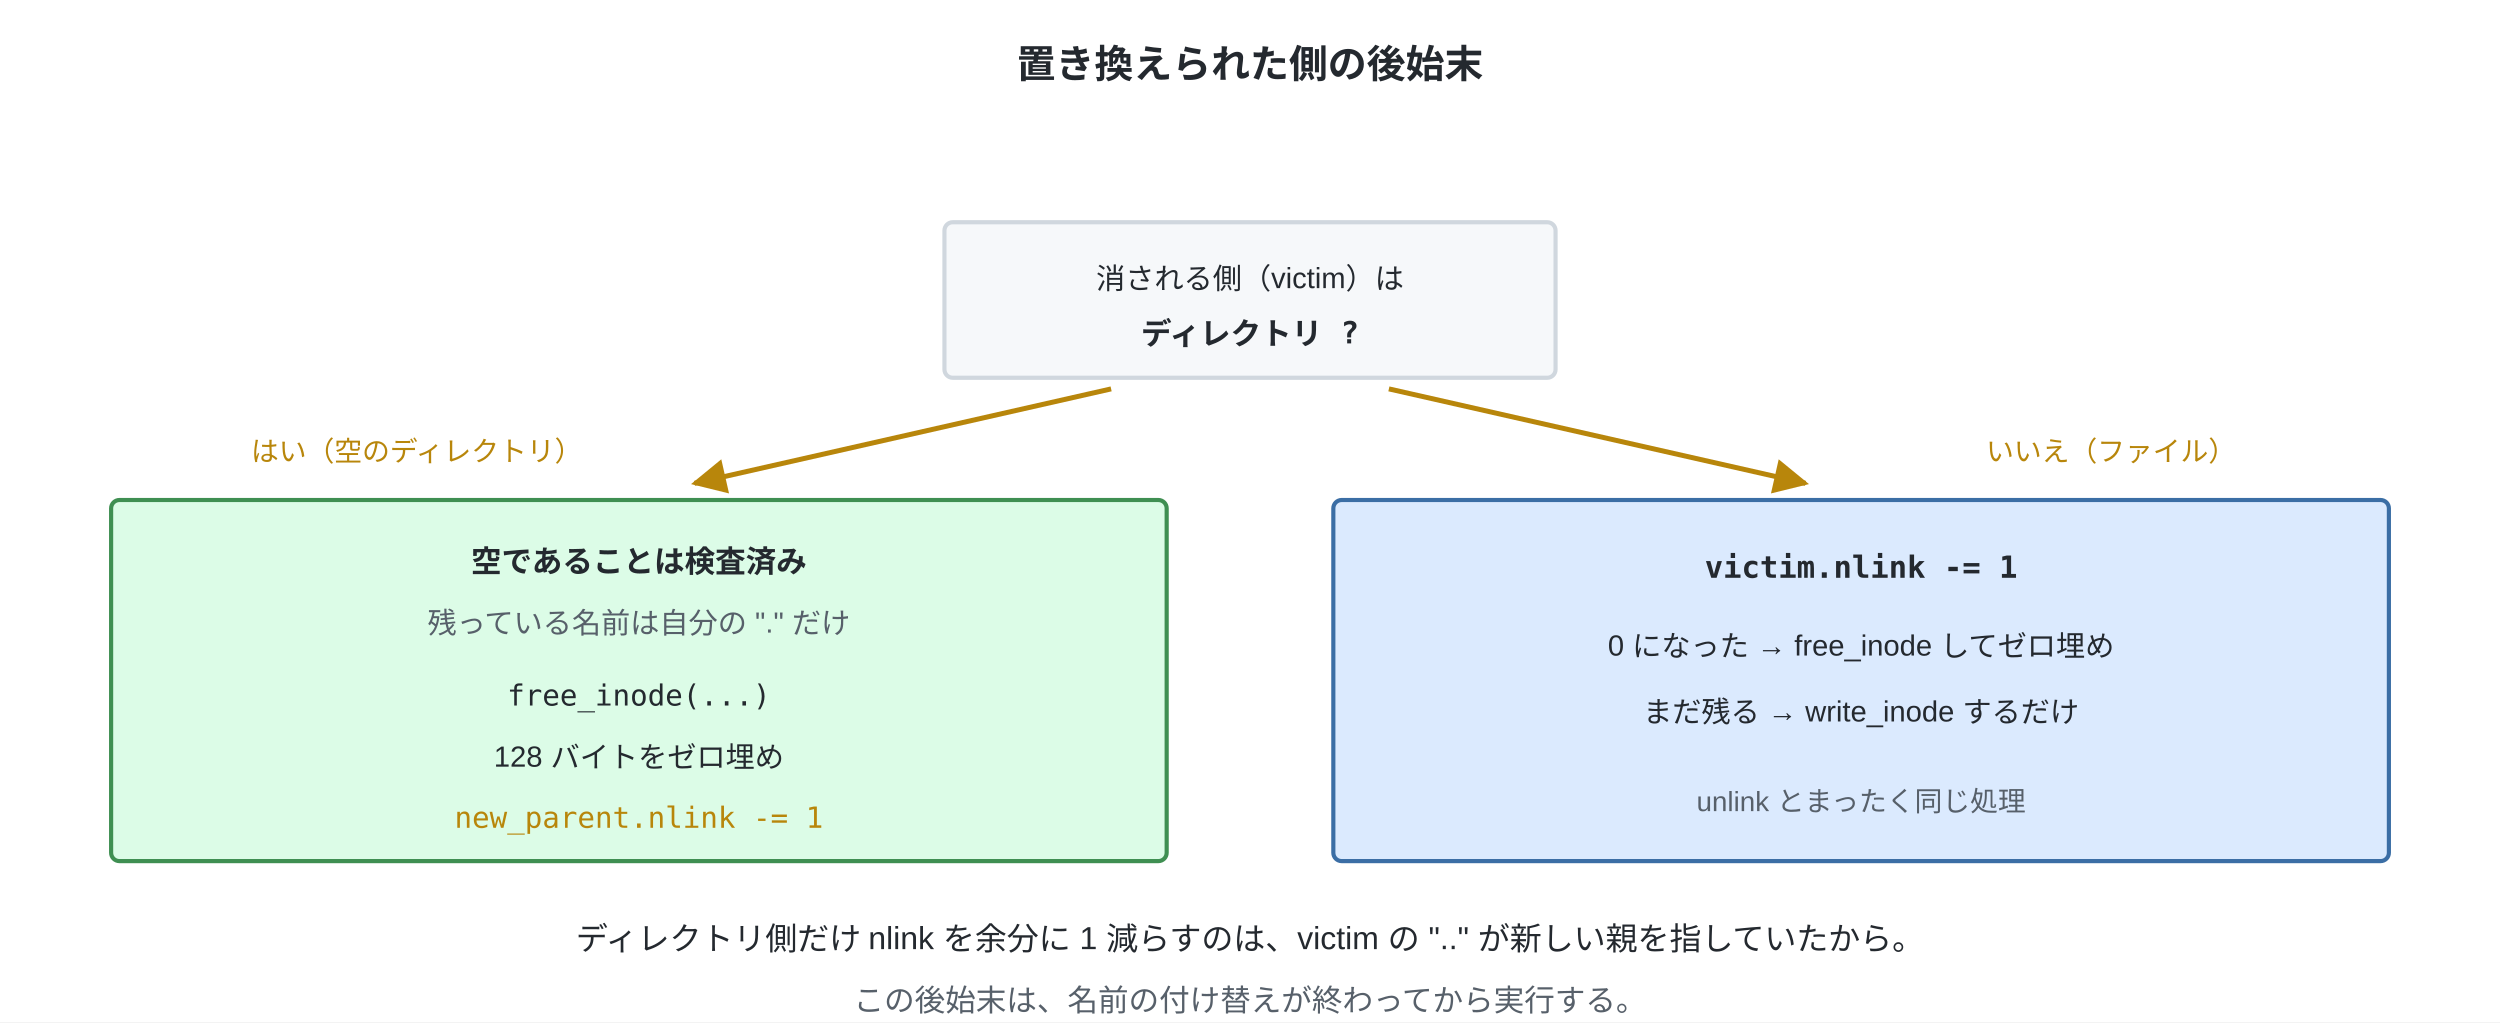
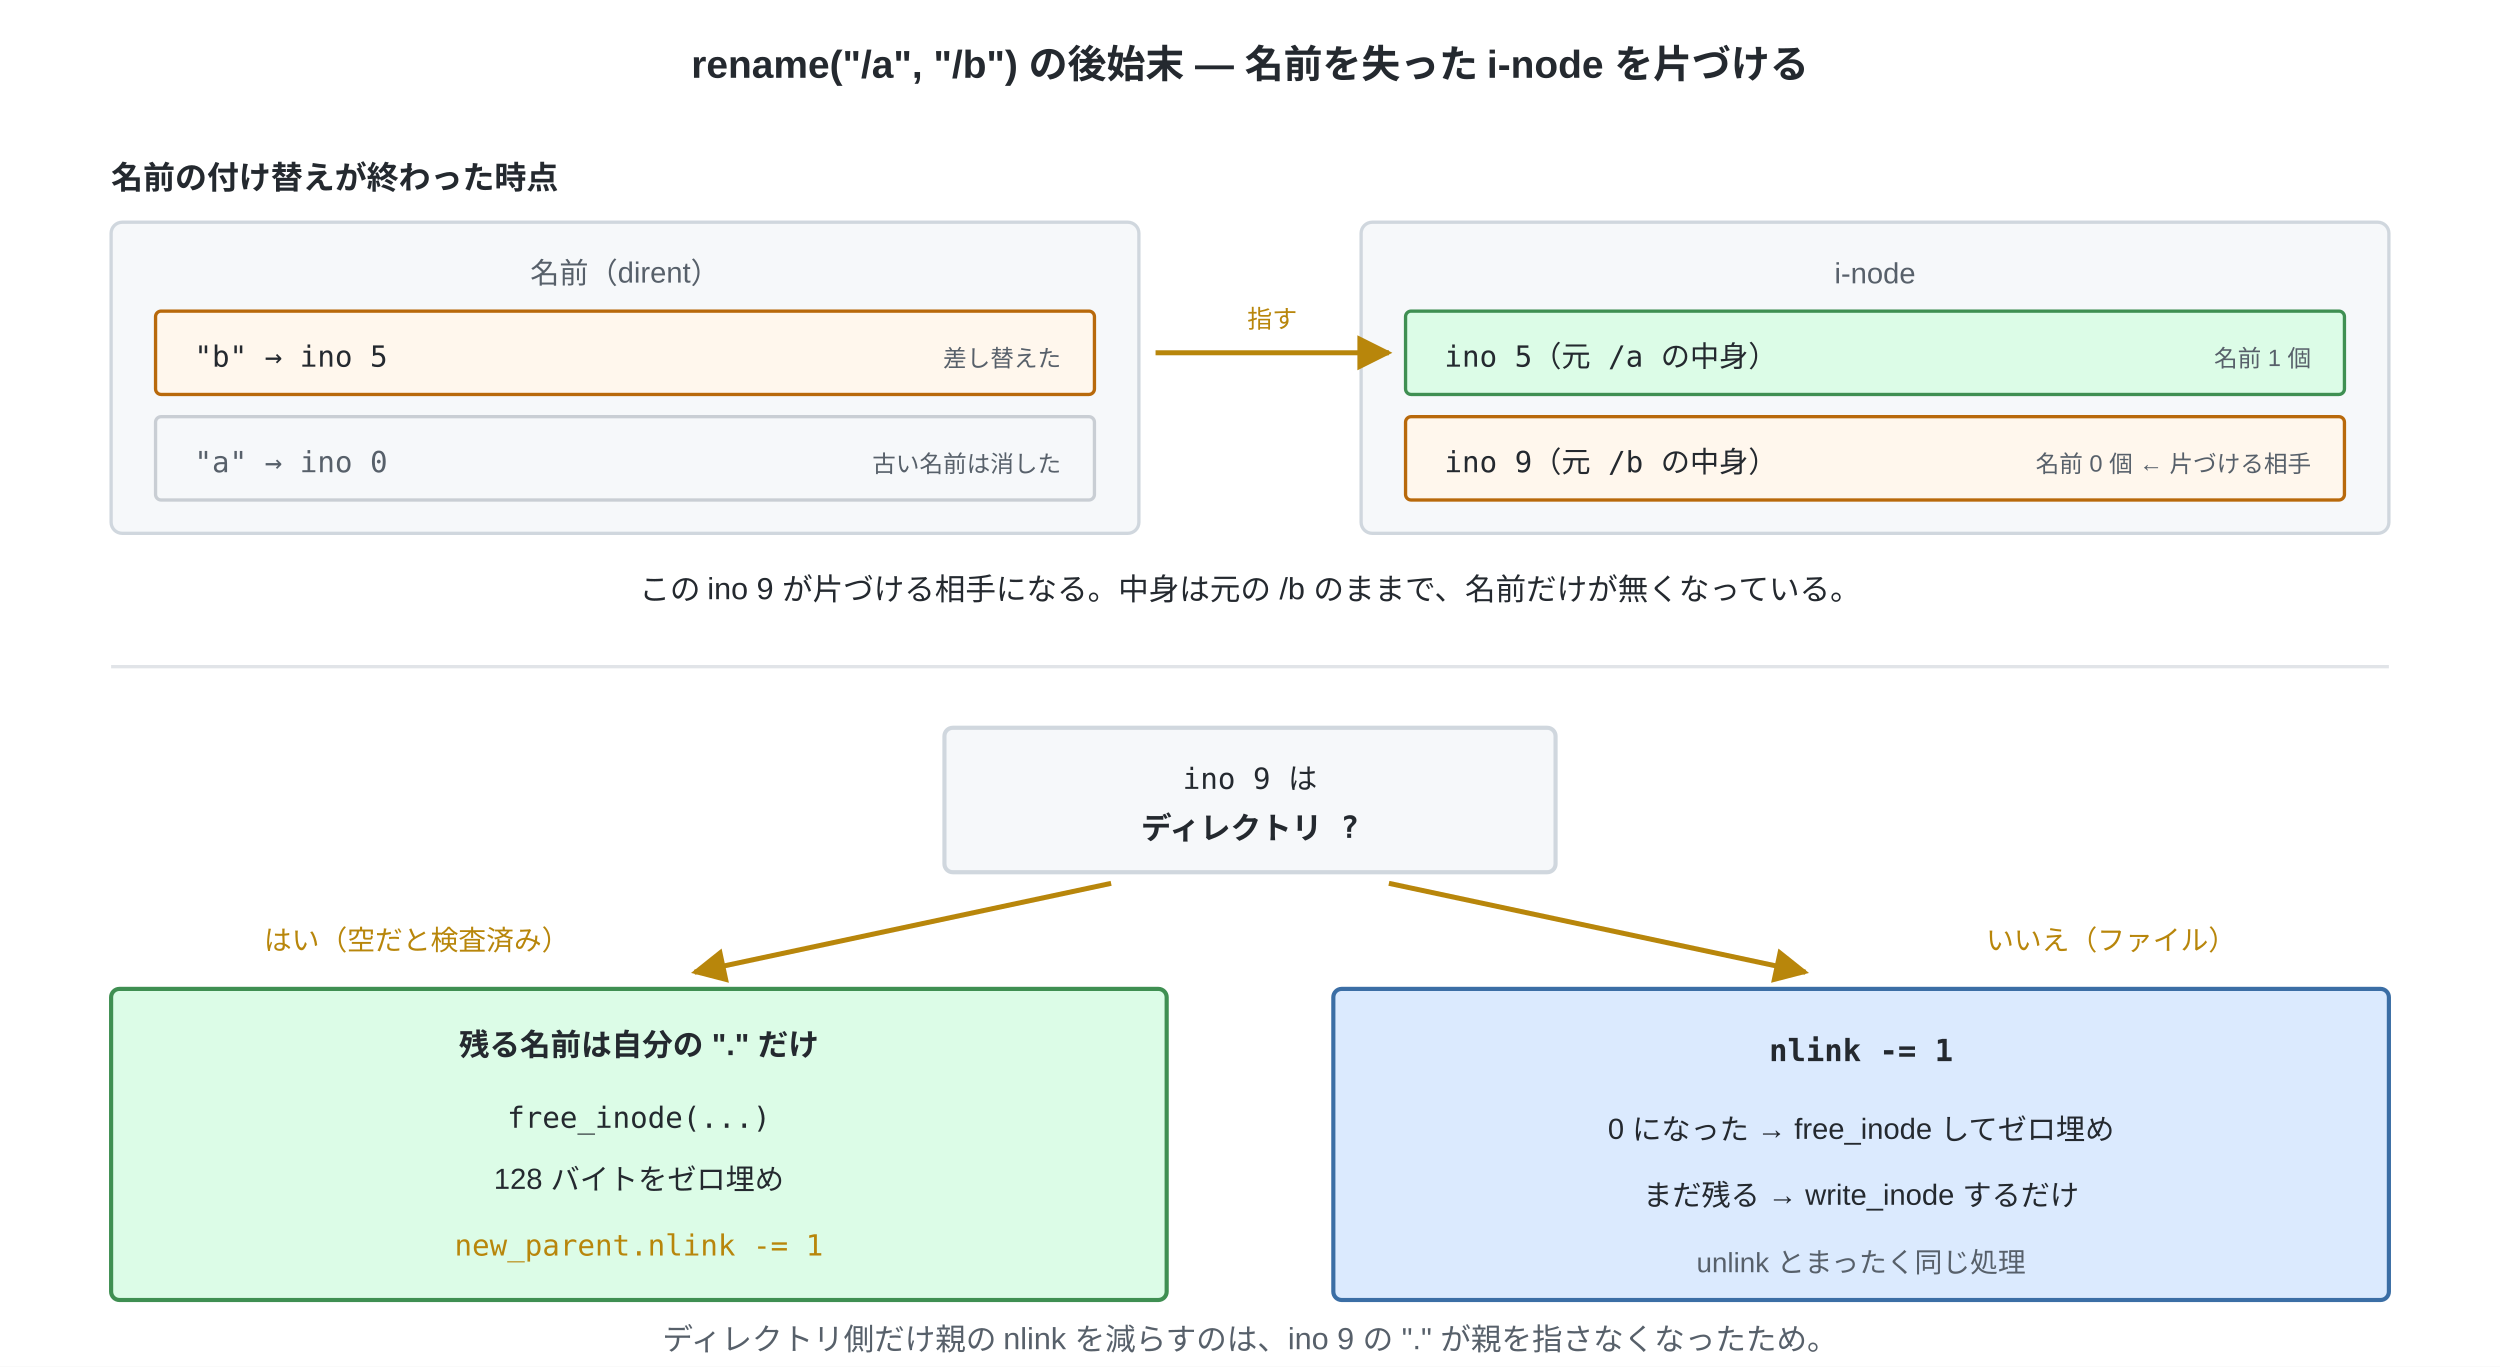
- <svg xmlns="http://www.w3.org/2000/svg" width="900" height="368" viewBox="0 0 900 368" role="img" font-family="Helvetica Neue, Arial, Hiragino Sans, Noto Sans JP, sans-serif">
-   <rect x="0" y="0" width="900" height="368" fill="#ffffff" />
+ <svg xmlns="http://www.w3.org/2000/svg" width="900" height="492" viewBox="0 0 900 492" role="img" font-family="Helvetica Neue, Arial, Hiragino Sans, Noto Sans JP, sans-serif">
+   <rect x="0" y="0" width="900" height="492" fill="#ffffff" />
  <defs>
    <marker id="a" viewBox="0 0 10 10" refX="9" refY="5" markerWidth="7" markerHeight="7" orient="auto-start-reverse">
      <path d="M 0 0 L 10 5 L 0 10 z" fill="#b8860b" />
    </marker>
+     <marker id="g" viewBox="0 0 10 10" refX="9" refY="5" markerWidth="7" markerHeight="7" orient="auto-start-reverse">
+       <path d="M 0 0 L 10 5 L 0 10 z" fill="#8b949e" />
+     </marker>
  </defs>
-   <text x="450" y="28" font-size="14" fill="#24292f" text-anchor="middle" font-family="Helvetica Neue, Arial, Hiragino Sans, Noto Sans JP, sans-serif" font-weight="bold">置き換えられた側の後始末</text>
-   <rect x="340" y="80" width="220" height="56" rx="3" fill="#f6f8fa" stroke="#d0d7de" stroke-width="1.5" />
-   <text x="450" y="104" font-size="10.5" fill="#24292f" text-anchor="middle" font-family="Helvetica Neue, Arial, Hiragino Sans, Noto Sans JP, sans-serif" font-weight="normal">消される側（victim）は</text>
-   <text x="450" y="124" font-size="11" fill="#24292f" text-anchor="middle" font-family="SFMono-Regular, Menlo, Consolas, monospace" font-weight="bold">ディレクトリ ?</text>
-   <path d="M 400 140 L 250 174" stroke="#b8860b" stroke-width="1.8" fill="none" marker-end="url(#a)" />
-   <text x="150" y="166" font-size="10" fill="#b8860b" text-anchor="middle" font-family="Helvetica Neue, Arial, Hiragino Sans, Noto Sans JP, sans-serif" font-weight="normal">はい（空のディレクトリ）</text>
-   <path d="M 500 140 L 650 174" stroke="#b8860b" stroke-width="1.8" fill="none" marker-end="url(#a)" />
-   <text x="760" y="166" font-size="10" fill="#b8860b" text-anchor="middle" font-family="Helvetica Neue, Arial, Hiragino Sans, Noto Sans JP, sans-serif" font-weight="normal">いいえ（ファイル）</text>
-   <rect x="40" y="180" width="380" height="130" rx="3" fill="#dcfce7" stroke="#3f8f52" stroke-width="1.5" />
-   <text x="230" y="206" font-size="11" fill="#24292f" text-anchor="middle" font-family="Helvetica Neue, Arial, Hiragino Sans, Noto Sans JP, sans-serif" font-weight="bold">空であることは検査済み</text>
-   <text x="230" y="228" font-size="10.5" fill="#57606a" text-anchor="middle" font-family="Helvetica Neue, Arial, Hiragino Sans, Noto Sans JP, sans-serif" font-weight="normal">残っている名前は自分の "." だけ</text>
-   <text x="230" y="254" font-size="10.5" fill="#24292f" text-anchor="middle" font-family="SFMono-Regular, Menlo, Consolas, monospace" font-weight="normal">free_inode(...)</text>
-   <text x="230" y="276" font-size="10.5" fill="#24292f" text-anchor="middle" font-family="Helvetica Neue, Arial, Hiragino Sans, Noto Sans JP, sans-serif" font-weight="normal">128 バイトをゼロ埋め</text>
-   <text x="230" y="298" font-size="10.5" fill="#b8860b" text-anchor="middle" font-family="SFMono-Regular, Menlo, Consolas, monospace" font-weight="normal">new_parent.nlink -= 1</text>
-   <rect x="480" y="180" width="380" height="130" rx="3" fill="#dbeafe" stroke="#3b6ea5" stroke-width="1.5" />
-   <text x="670" y="208" font-size="11" fill="#24292f" text-anchor="middle" font-family="SFMono-Regular, Menlo, Consolas, monospace" font-weight="bold">victim.nlink -= 1</text>
-   <text x="670" y="236" font-size="10.5" fill="#24292f" text-anchor="middle" font-family="Helvetica Neue, Arial, Hiragino Sans, Noto Sans JP, sans-serif" font-weight="normal">0 になった → free_inode してゼロ埋め</text>
-   <text x="670" y="260" font-size="10.5" fill="#24292f" text-anchor="middle" font-family="Helvetica Neue, Arial, Hiragino Sans, Noto Sans JP, sans-serif" font-weight="normal">まだ残る → write_inode するだけ</text>
-   <text x="670" y="292" font-size="10" fill="#57606a" text-anchor="middle" font-family="Helvetica Neue, Arial, Hiragino Sans, Noto Sans JP, sans-serif" font-weight="normal">unlink とまったく同じ処理</text>
-   <text x="450" y="342" font-size="11.5" fill="#24292f" text-anchor="middle" font-family="Helvetica Neue, Arial, Hiragino Sans, Noto Sans JP, sans-serif" font-weight="normal">ディレクトリ側だけ nlink を余分に 1 減らすのは、victim の ".." が新しい親を指していたから。</text>
-   <text x="450" y="364" font-size="11" fill="#57606a" text-anchor="middle" font-family="Helvetica Neue, Arial, Hiragino Sans, Noto Sans JP, sans-serif" font-weight="normal">この後始末は、名前の付け替えが終わってから実行する。</text>
+   <text x="450" y="28" font-size="14" fill="#24292f" text-anchor="middle" font-family="Helvetica Neue, Arial, Hiragino Sans, Noto Sans JP, sans-serif" font-weight="bold">rename("/a", "/b") の後始末 — 名前を失った i-node を片づける</text>
+   <text x="40" y="68" font-size="11.5" fill="#24292f" text-anchor="start" font-family="Helvetica Neue, Arial, Hiragino Sans, Noto Sans JP, sans-serif" font-weight="bold">名前の付け替えが終わった時点</text>
+   <rect x="40" y="80" width="370" height="112" rx="4" fill="#f6f8fa" stroke="#d0d7de" stroke-width="1.2" />
+   <text x="225" y="102" font-size="10.5" fill="#57606a" text-anchor="middle" font-family="Helvetica Neue, Arial, Hiragino Sans, Noto Sans JP, sans-serif" font-weight="normal">名前（dirent）</text>
+   <rect x="56" y="112" width="338" height="30" rx="2" fill="#fff7ed" stroke="#b8690b" stroke-width="1.2" />
+   <text x="70" y="132" font-size="10.5" fill="#24292f" text-anchor="start" font-family="SFMono-Regular, Menlo, Consolas, monospace" font-weight="normal">"b" → ino 5</text>
+   <text x="382" y="132" font-size="8.5" fill="#57606a" text-anchor="end" font-family="Helvetica Neue, Arial, Hiragino Sans, Noto Sans JP, sans-serif" font-weight="normal">差し替えた</text>
+   <rect x="56" y="150" width="338" height="30" rx="2" fill="#f6f8fa" stroke="#c9ced4" stroke-width="1.2" />
+   <text x="70" y="170" font-size="10.5" fill="#57606a" text-anchor="start" font-family="SFMono-Regular, Menlo, Consolas, monospace" font-weight="normal">"a" → ino 0</text>
+   <text x="382" y="170" font-size="8.5" fill="#57606a" text-anchor="end" font-family="Helvetica Neue, Arial, Hiragino Sans, Noto Sans JP, sans-serif" font-weight="normal">古い名前は消した</text>
+   <rect x="490" y="80" width="370" height="112" rx="4" fill="#f6f8fa" stroke="#d0d7de" stroke-width="1.2" />
+   <text x="675" y="102" font-size="10.5" fill="#57606a" text-anchor="middle" font-family="Helvetica Neue, Arial, Hiragino Sans, Noto Sans JP, sans-serif" font-weight="normal">i-node</text>
+   <rect x="506" y="112" width="338" height="30" rx="2" fill="#dcfce7" stroke="#3f8f52" stroke-width="1.2" />
+   <text x="520" y="132" font-size="10.5" fill="#24292f" text-anchor="start" font-family="SFMono-Regular, Menlo, Consolas, monospace" font-weight="normal">ino 5（元 /a の中身）</text>
+   <text x="832" y="132" font-size="8.5" fill="#57606a" text-anchor="end" font-family="Helvetica Neue, Arial, Hiragino Sans, Noto Sans JP, sans-serif" font-weight="normal">名前 1 個</text>
+   <rect x="506" y="150" width="338" height="30" rx="2" fill="#fff7ed" stroke="#b8690b" stroke-width="1.2" />
+   <text x="520" y="170" font-size="10.5" fill="#24292f" text-anchor="start" font-family="SFMono-Regular, Menlo, Consolas, monospace" font-weight="normal">ino 9（元 /b の中身）</text>
+   <text x="832" y="170" font-size="8.5" fill="#57606a" text-anchor="end" font-family="Helvetica Neue, Arial, Hiragino Sans, Noto Sans JP, sans-serif" font-weight="normal">名前 0 個 ← 片づける相手</text>
+   <path d="M 416 127 L 500 127" stroke="#b8860b" stroke-width="1.8" fill="none" marker-end="url(#a)" />
+   <text x="458" y="118" font-size="9" fill="#b8860b" text-anchor="middle" font-family="Helvetica Neue, Arial, Hiragino Sans, Noto Sans JP, sans-serif" font-weight="normal">指す</text>
+   <text x="450" y="216" font-size="11" fill="#24292f" text-anchor="middle" font-family="Helvetica Neue, Arial, Hiragino Sans, Noto Sans JP, sans-serif" font-weight="normal">この ino 9 が片づける相手になる。中身は元の /b のままで、名前だけが無くなっている。</text>
+   <path d="M 40 240 L 860 240" stroke="#e1e4e8" stroke-width="1.2" fill="none" />
+   <rect x="340" y="262" width="220" height="52" rx="3" fill="#f6f8fa" stroke="#d0d7de" stroke-width="1.5" />
+   <text x="450" y="284" font-size="10.5" fill="#24292f" text-anchor="middle" font-family="SFMono-Regular, Menlo, Consolas, monospace" font-weight="normal">ino 9 は</text>
+   <text x="450" y="302" font-size="11" fill="#24292f" text-anchor="middle" font-family="SFMono-Regular, Menlo, Consolas, monospace" font-weight="bold">ディレクトリ ?</text>
+   <path d="M 400 318 L 250 350" stroke="#b8860b" stroke-width="1.8" fill="none" marker-end="url(#a)" />
+   <text x="150" y="342" font-size="10" fill="#b8860b" text-anchor="middle" font-family="Helvetica Neue, Arial, Hiragino Sans, Noto Sans JP, sans-serif" font-weight="normal">はい（空だと検査済み）</text>
+   <path d="M 500 318 L 650 350" stroke="#b8860b" stroke-width="1.8" fill="none" marker-end="url(#a)" />
+   <text x="760" y="342" font-size="10" fill="#b8860b" text-anchor="middle" font-family="Helvetica Neue, Arial, Hiragino Sans, Noto Sans JP, sans-serif" font-weight="normal">いいえ（ファイル）</text>
+   <rect x="40" y="356" width="380" height="112" rx="3" fill="#dcfce7" stroke="#3f8f52" stroke-width="1.5" />
+   <text x="230" y="380" font-size="11" fill="#24292f" text-anchor="middle" font-family="Helvetica Neue, Arial, Hiragino Sans, Noto Sans JP, sans-serif" font-weight="bold">残る名前は自分の "." だけ</text>
+   <text x="230" y="406" font-size="10.5" fill="#24292f" text-anchor="middle" font-family="SFMono-Regular, Menlo, Consolas, monospace" font-weight="normal">free_inode(...)</text>
+   <text x="230" y="428" font-size="10.5" fill="#24292f" text-anchor="middle" font-family="Helvetica Neue, Arial, Hiragino Sans, Noto Sans JP, sans-serif" font-weight="normal">128 バイトをゼロ埋め</text>
+   <text x="230" y="452" font-size="10.5" fill="#b8860b" text-anchor="middle" font-family="SFMono-Regular, Menlo, Consolas, monospace" font-weight="normal">new_parent.nlink -= 1</text>
+   <rect x="480" y="356" width="380" height="112" rx="3" fill="#dbeafe" stroke="#3b6ea5" stroke-width="1.5" />
+   <text x="670" y="382" font-size="11" fill="#24292f" text-anchor="middle" font-family="SFMono-Regular, Menlo, Consolas, monospace" font-weight="bold">nlink -= 1</text>
+   <text x="670" y="410" font-size="10.5" fill="#24292f" text-anchor="middle" font-family="Helvetica Neue, Arial, Hiragino Sans, Noto Sans JP, sans-serif" font-weight="normal">0 になった → free_inode してゼロ埋め</text>
+   <text x="670" y="434" font-size="10.5" fill="#24292f" text-anchor="middle" font-family="Helvetica Neue, Arial, Hiragino Sans, Noto Sans JP, sans-serif" font-weight="normal">まだ残る → write_inode するだけ</text>
+   <text x="670" y="458" font-size="10" fill="#57606a" text-anchor="middle" font-family="Helvetica Neue, Arial, Hiragino Sans, Noto Sans JP, sans-serif" font-weight="normal">unlink とまったく同じ処理</text>
+   <text x="450" y="486" font-size="11" fill="#57606a" text-anchor="middle" font-family="Helvetica Neue, Arial, Hiragino Sans, Noto Sans JP, sans-serif" font-weight="normal">ディレクトリ側だけ親の nlink を減らすのは、ino 9 の "." が親を指さなくなったため。</text>
</svg>
